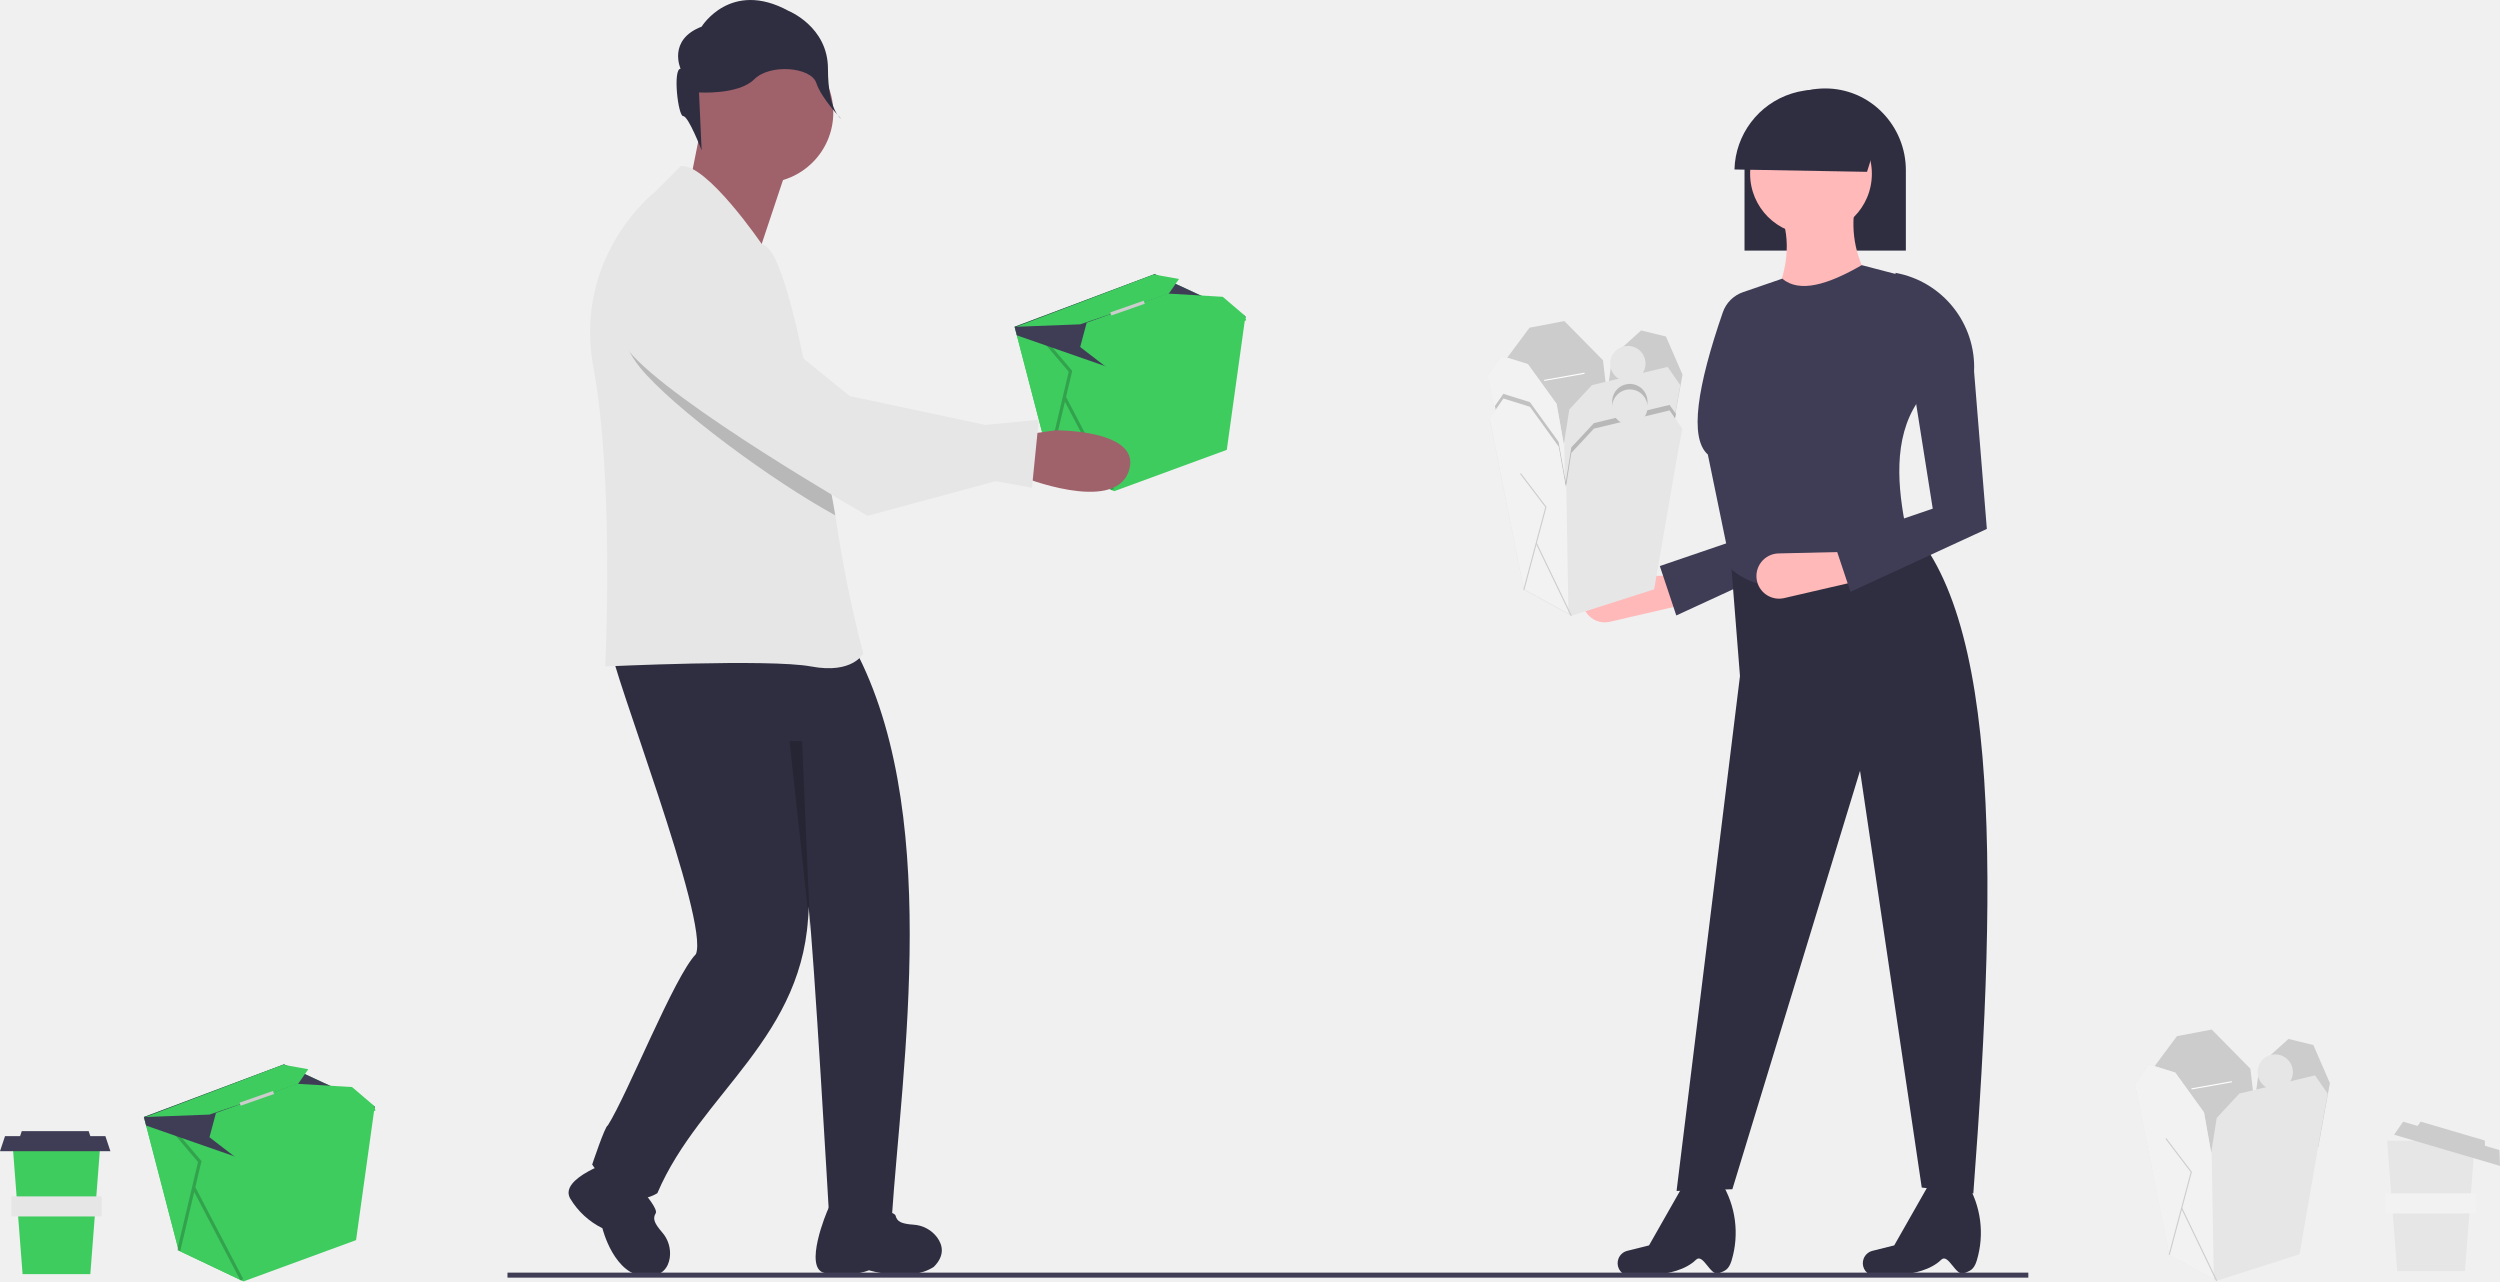
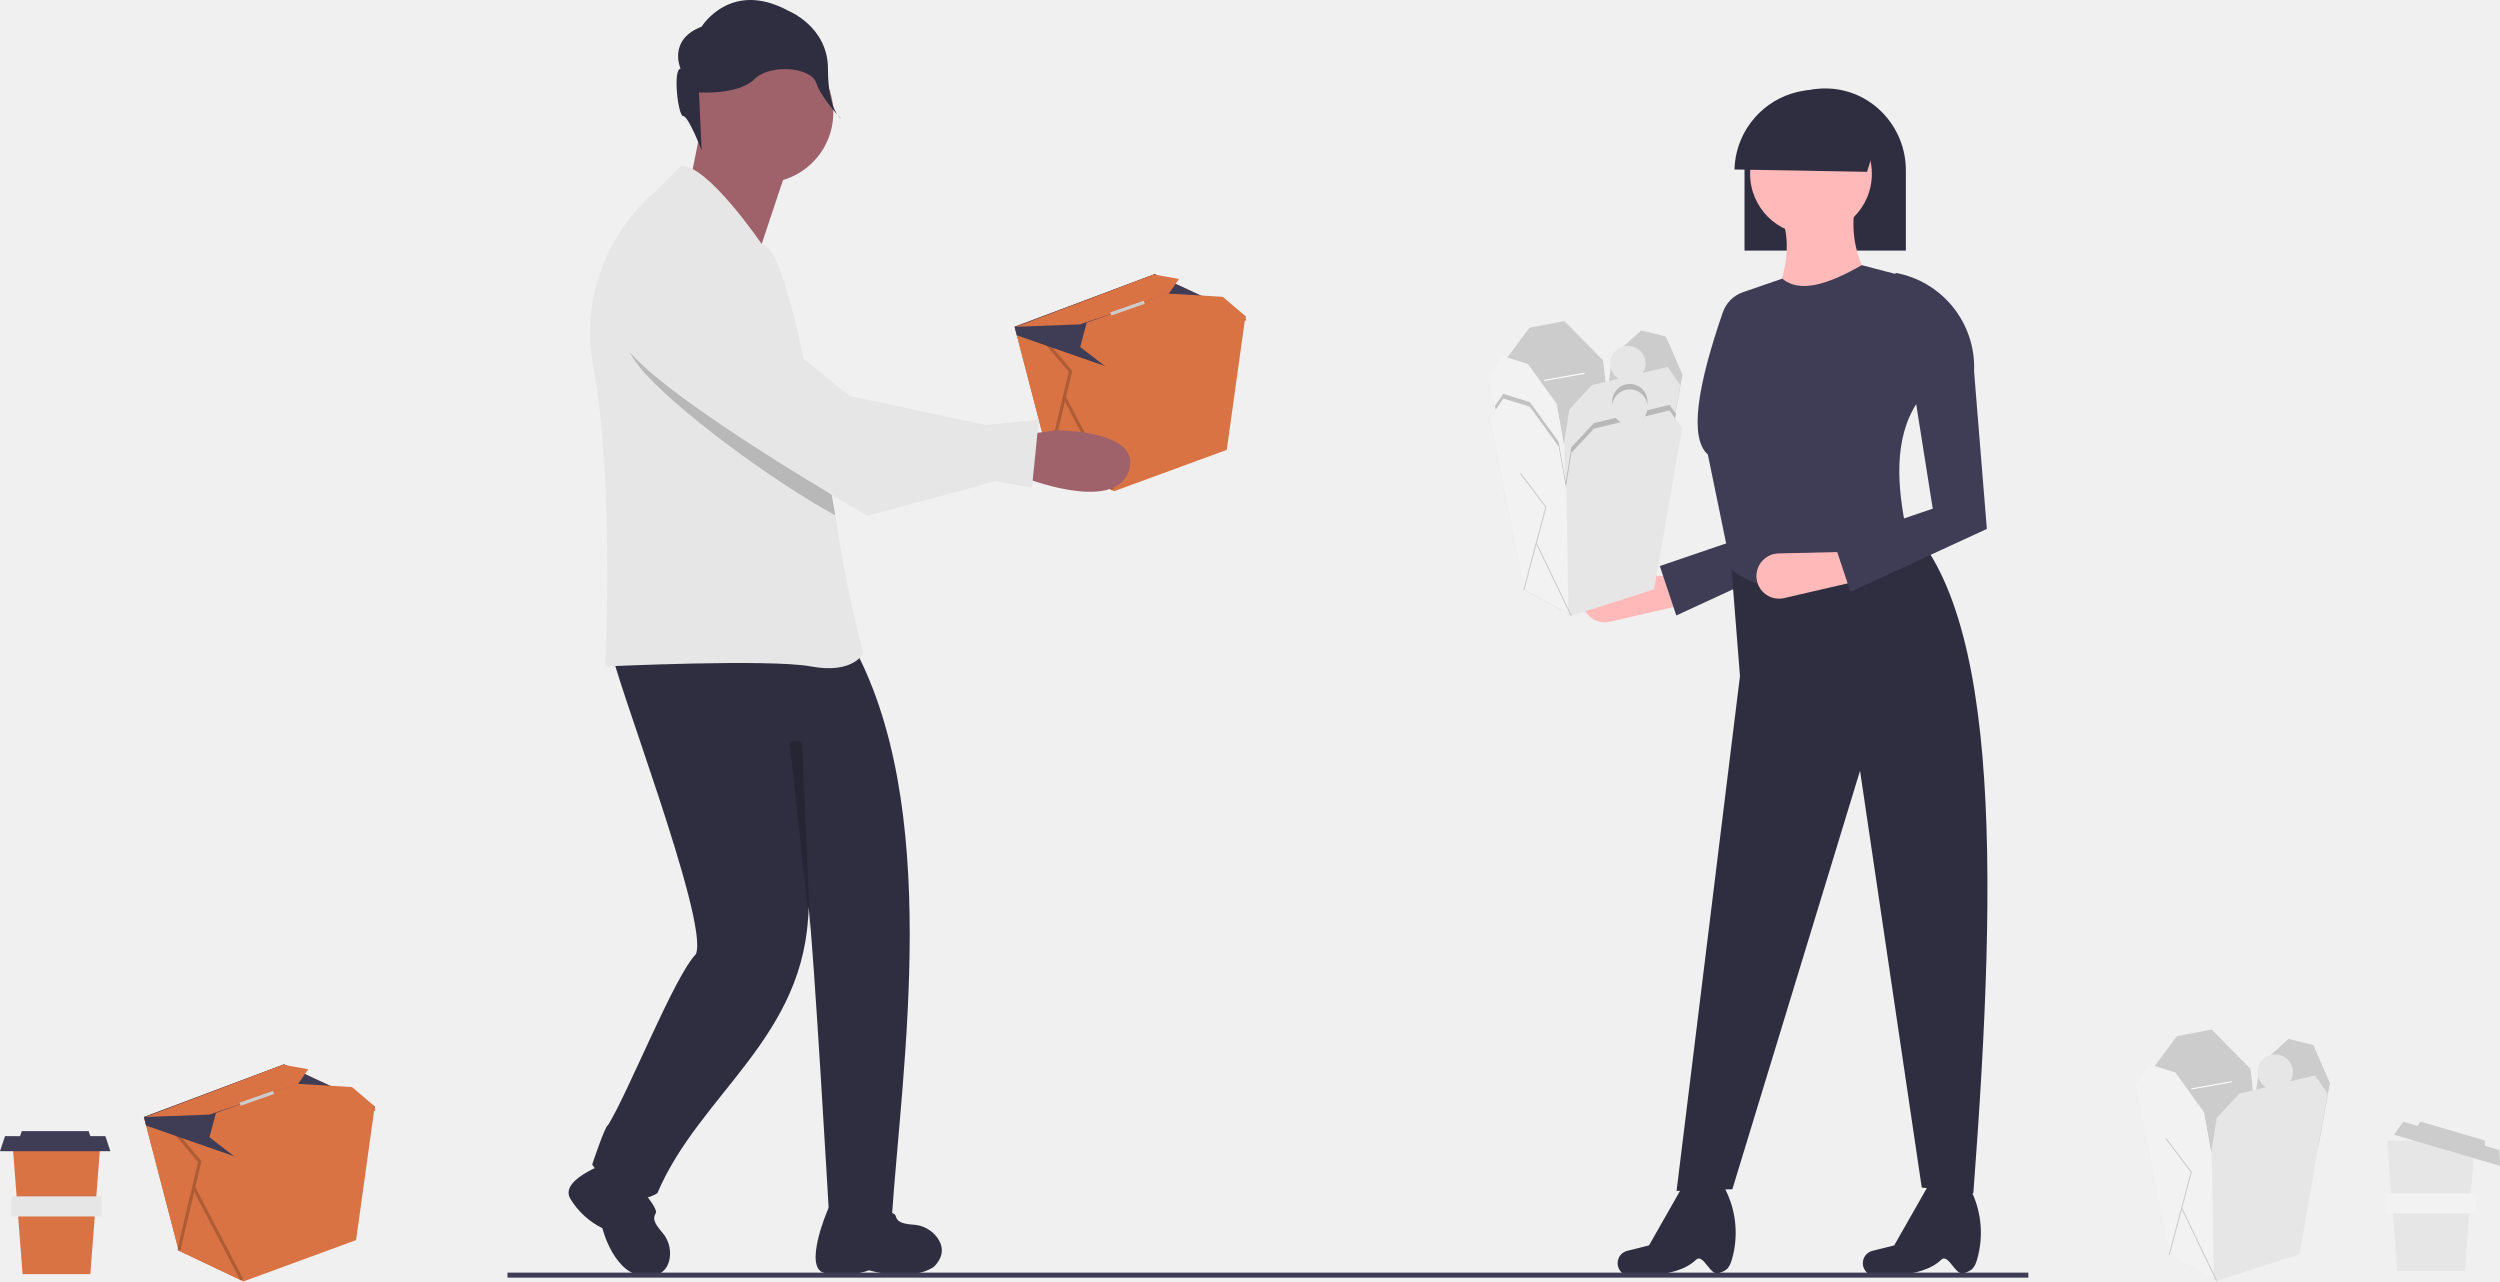
<svg xmlns="http://www.w3.org/2000/svg" data-name="Layer 1" width="996.312" height="510.676" viewBox="0 0 996.312 510.676">
-   <polygon points="496.326 126.028 496.3 126.202 496.229 126.705 488.902 179.283 444.038 195.744 443.335 195.408 418.217 183.479 405.229 133.645 404.339 130.224 404.61 130.12 460.176 109.244 496.293 126.008 496.326 126.028" fill="#3ecc5f" />
-   <polygon points="443.335 195.408 418.217 183.479 404.339 130.224 404.61 130.12 440.811 145.393 443.335 195.408" fill="#3ecc5f" />
+   <polygon points="496.326 126.028 496.3 126.202 496.229 126.705 488.902 179.283 444.038 195.744 443.335 195.408 418.217 183.479 405.229 133.645 404.339 130.224 404.61 130.12 460.176 109.244 496.293 126.008 496.326 126.028" fill="#da7344" />
+   <polygon points="443.335 195.408 418.217 183.479 404.339 130.224 404.61 130.12 440.811 145.393 443.335 195.408" fill="#da7344" />
  <polygon points="443.965 194.8 424.859 158.186 427.313 147.806 415.756 134.197 414.772 135.033 425.906 148.144 417.589 183.33 418.846 183.628 424.405 160.107 442.82 195.397 443.965 194.8" opacity="0.2" />
  <polygon points="496.326 126.673 496.229 126.705 440.811 146.039 405.229 133.645 404.339 130.224 404.61 130.12 460.176 109.244 496.293 126.008 496.3 126.202 496.326 126.673" fill="#3f3d56" />
-   <polygon points="441.779 147.007 430.482 138.293 433.064 128.61 465.34 116.99 487.288 118.281 496.003 125.705 496.648 127.641 441.779 147.007" fill="#3ecc5f" />
-   <polygon points="404.984 130.224 430.482 129.255 444.295 124.567 465.831 116.99 469.859 111.181 459.809 109.382 404.984 130.224" fill="#3ecc5f" />
+   <polygon points="441.779 147.007 430.482 138.293 433.064 128.61 465.34 116.99 487.288 118.281 496.003 125.705 496.648 127.641 441.779 147.007" fill="#da7344" />
+   <polygon points="404.984 130.224 430.482 129.255 444.295 124.567 465.831 116.99 469.859 111.181 459.809 109.382 404.984 130.224" fill="#da7344" />
  <rect x="544.15" y="316.795" width="14.09" height="1.291" transform="translate(-175.8629 5.76571) rotate(-19.33759)" fill="#ccc" />
  <polygon points="280.668 44.344 274.435 75.507 303.521 97.322 317.026 56.809 280.668 44.344" fill="#9f616a" />
  <circle cx="304.041" cy="44.863" r="28.047" fill="#9f616a" />
  <path d="M345.116,452.035c.128,9.049,39.539,109.757,34.067,122.871-8.626,8.817-27.18,55.747-35.106,68.267-1.038-.001-6.232,15.581-6.232,15.581s12.465,19.737,25.97,11.427c16.98-39.937,59.506-62.211,60.257-114.263,2.053,16.443,8.112,121.989,8.112,121.989s-1.162.493,25,3c4.062-61.258,20.66-165.475-16.5-230.949C429.258,444.764,345.116,452.035,345.116,452.035Z" transform="translate(-101.844 -194.6622)" fill="#2f2e41" />
  <path d="M432.181,675.852c-1.214,2.335-9.924,23.893-1.998,26.054,9.14,2.493,18-1,18-1s16,5,25.792-1.355c4.57-4.57,3.531-8.725,1.35-11.737a12.723,12.723,0,0,0-9.439-5.088c-4.969-.354-6.547-1.275-7.116-3.552C457.939,675.852,432.181,675.852,432.181,675.852Z" transform="translate(-101.844 -194.6622)" fill="#2f2e41" />
  <path d="M346.708,657.027s-22.327,7.05-17.626,15.276a30.913,30.913,0,0,0,12.838,11.839s4.656,19.196,17.582,19.196c6.463,0,8.666-3.672,9.254-7.344a12.723,12.723,0,0,0-3.077-10.272c-3.263-3.764-3.728-5.531-2.52-7.544C364.922,675.241,346.708,657.027,346.708,657.027Z" transform="translate(-101.844 -194.6622)" fill="#2f2e41" />
  <path d="M445.883,455.076s-4.16,8.31-20.78,5.19c-16.62-3.11-82.06,0-82.06,0s3.63-74.27-4.68-118.94,24.41-70.12,24.41-70.12l10.39-10.39c10.39-1.03,32.33,31.21,32.33,31.21,7.22,1.21,13.96,31.9,19.71,60.94.34,1.66.66,3.3.98,4.94,2.65,13.54,6.34,28.61,8.55,42.14.16.96.31,1.91.45,2.86A494.563,494.563,0,0,0,445.883,455.076Z" transform="translate(-101.844 -194.6622)" fill="#e6e6e6" />
  <path d="M373.073,222.061s-5.244-11.537,8.39-16.78c0,0,11.537-18.878,34.61-6.293,0,0,15.732,6.293,15.732,23.073s5.244,19.927,5.244,19.927-7.809-8.011-9.907-14.304-18.41-7.72-24.703-1.428-22.024,5.244-22.024,5.244l1.049,23.073s-5.244-13.634-7.341-13.634S369.927,222.061,373.073,222.061Z" transform="translate(-101.844 -194.6622)" fill="#2f2e41" />
  <path d="M434.733,400.046c-24.78-13.47-64.92-43.01-77.87-58.99-17.07-21.05,1.55-37.05,1.55-37.05,21.11-13.32,46.35,32.38,46.35,32.38l20.44,16.58c.34,1.66.66,3.3.98,4.94C428.833,371.446,432.523,386.516,434.733,400.046Z" transform="translate(-101.844 -194.6622)" opacity="0.2" />
  <path d="M508.706,384.524s36.84,14.956,42.903-1.856-29.086-16.523-29.086-16.523l-13.799,1.955Z" transform="translate(-101.844 -194.6622)" fill="#9f616a" />
  <path d="M353.691,297.165s-18.611,16.009-1.553,37.052,95.451,66.004,95.451,66.004l51.064-13.804,14.451,2.644,2.724-27.131-21.289,2.078L440.497,352.503l-34.46-27.961S374.795,283.852,353.691,297.165Z" transform="translate(-101.844 -194.6622)" fill="#e6e6e6" />
  <polygon points="319.646 295.362 322.902 371.443 314.646 295.362 319.646 295.362" opacity="0.2" />
  <path d="M773.026,435.601l-29.558,6.849a9.017,9.017,0,0,1-10.759-6.5v0a9.017,9.017,0,0,1,8.514-11.3l28.551-.664Z" transform="translate(-101.844 -194.6622)" fill="#ffb9b9" />
  <path d="M769.887,439.939l-6.565-19.694L802.678,406.802l-10.445-91.986h0c18.806,3.419,27.757,18.208,26.918,37.304l5.091,62.769Z" transform="translate(-101.844 -194.6622)" fill="#3f3d56" />
  <path d="M797.079,294.536h64.298V262.56a32.8,32.8,0,0,0-9.417-23.088,31.691,31.691,0,0,0-22.734-9.566,32.199,32.199,0,0,0-32.137,31.8c-.005.293-.01.571-.01.854Z" transform="translate(-101.844 -194.6622)" fill="#2f2e41" />
  <path d="M888.262,670.292l-20.554-2.359L843.111,501.82,792.233,668.608l-22.238.674,25.271-205.199L791.559,417.247l63.009-19.88C899.194,428.521,898.271,538.555,888.262,670.292Z" transform="translate(-101.844 -194.6622)" fill="#2f2e41" />
  <circle cx="721.725" cy="69.275" r="24.26" fill="#ffb9b9" />
  <path d="M847.829,307.74l-41.107,10.782c6.926-13.319,9.142-25.753,5.391-37.064l28.977-4.717A42.278,42.278,0,0,0,847.829,307.74Z" transform="translate(-101.844 -194.6622)" fill="#ffb9b9" />
  <path d="M861.643,406.465c-23.056,14.663-49.914,31.507-69.747,15.162l-9.434-45.824c-7.499-6.679-4.173-27.288,5.964-56.664a12.994,12.994,0,0,1,8.055-8.046l15.632-5.374c6.928,5.826,18.284,2.351,31.673-5.391l15.499,4.043,6.739,50.542C856.296,369.487,857.995,388.894,861.643,406.465Z" transform="translate(-101.844 -194.6622)" fill="#3f3d56" />
  <path d="M842.436,426.166l-29.558,6.849a9.017,9.017,0,0,1-10.759-6.5v0a9.017,9.017,0,0,1,8.514-11.3l28.551-.664Z" transform="translate(-101.844 -194.6622)" fill="#ffb9b9" />
  <path d="M884.69,702.051c-3.452,1.575-6.344-8.189-9.255-5.327-8.145,8.004-27.683,6.21-27.683,6.21a5.091,5.091,0,0,1-3.209-6.635h0a5.091,5.091,0,0,1,3.532-3.152l8.662-2.165,13.6-23.918,14.822-1.876.374.612a38.217,38.217,0,0,1,4.095,31.25C888.396,700.999,886.718,701.125,884.69,702.051Z" transform="translate(-101.844 -194.6622)" fill="#2f2e41" />
  <path d="M786.976,702.051c-3.452,1.575-6.344-8.189-9.255-5.327-8.145,8.004-27.683,6.21-27.683,6.21a5.091,5.091,0,0,1-3.209-6.635h0a5.091,5.091,0,0,1,3.532-3.152l8.662-2.165,13.6-23.918,14.822-1.876.374.612a38.217,38.217,0,0,1,4.095,31.25C790.682,700.999,789.004,701.125,786.976,702.051Z" transform="translate(-101.844 -194.6622)" fill="#2f2e41" />
  <path d="M852.009,243.703l-6.11,19.44-52.826-.939a32.656,32.656,0,0,1,58.936-18.501Z" transform="translate(-101.844 -194.6622)" fill="#2f2e41" />
  <path d="M839.298,430.504l-6.565-19.694,39.355-13.443-14.887-93.979h0a38.237,38.237,0,0,1,31.36,39.297l5.091,62.769Z" transform="translate(-101.844 -194.6622)" fill="#3f3d56" />
  <polygon points="643.455 182.748 602.522 191.551 594.159 151.278 609.564 130.591 623.428 127.95 638.833 143.575 643.455 182.748" fill="#ccc" />
  <polygon points="624.529 184.504 599.879 184.504 596.519 167.914 592.839 149.734 598.339 141.814 608.909 145.114 620.349 160.964 623.219 177.114 623.419 178.264 624.529 184.504" fill="#e6e6e6" />
  <polygon points="665.902 174.825 637.513 178.126 642.575 142.035 654.018 131.691 663.921 134.112 670.524 149.297 665.902 174.825" fill="#ccc" />
  <polygon points="669.639 153.474 666.999 168.004 658.419 217.514 625.409 228.084 624.269 227.464 606.479 217.734 596.469 167.894 596.519 167.914 622.989 178.564 623.219 177.114 623.379 176.064 625.409 163.164 634.429 153.474 664.579 146.214 669.639 153.474" fill="#e6e6e6" />
  <circle cx="648.737" cy="144.896" r="7.042" fill="#e6e6e6" />
  <rect x="717.114" y="344.619" width="16.318" height="0.44" transform="translate(-151.0674 -62.16848) rotate(-10.09713)" fill="#fff" />
  <polygon points="624.269 227.464 606.479 217.734 596.469 167.894 596.519 167.914 592.839 149.734 598.339 141.814 608.909 145.114 620.349 160.964 623.219 177.114 623.379 176.064 623.419 178.264 623.529 184.504 624.269 227.464" fill="#f2f2f2" />
  <polygon points="606.696 217.796 606.27 217.682 615.045 184.776 604.997 171.529 605.348 171.263 615.526 184.681 606.696 217.796" fill="#ccc" />
  <rect x="720.054" y="392.175" width="0.44" height="32.163" transform="translate(-207.6544 158.3469) rotate(-25.7187)" fill="#ccc" />
  <path d="M769.751,359.651l-1.653,9.131-.084.009-7.399,42.685-33.011,10.563-.198.095-.132-.275-18.596-10.163-.213-.057.114-.431L698.666,361.849l.051.02-1.098-5.418.821-1.182,2.537-3.653,10.563,3.301L722.984,370.762l.167.942,1.202,6.761.482,2.716,1.019,5.737.968-6.164.348-2.218.876-5.572,9.023-9.683,4.012-.966,2.793-.673,3.842-.924a7.042,7.042,0,1,1,9.655-2.326l9.848-2.372,2.427,3.484Z" transform="translate(-101.844 -194.6622)" opacity="0.2" />
  <polygon points="625.321 201.848 600.673 201.848 593.631 167.077 599.133 159.154 609.696 162.455 621.14 178.3 625.321 201.848" fill="#e6e6e6" />
  <polygon points="659.212 234.859 626.201 245.422 607.275 235.079 597.262 185.233 623.781 195.906 626.201 180.501 635.224 170.818 665.374 163.556 670.436 170.818 667.795 185.343 659.212 234.859" fill="#e6e6e6" />
  <circle cx="649.529" cy="162.235" r="7.042" fill="#e6e6e6" />
  <polygon points="625.079 244.464 607.289 234.734 597.279 184.894 597.329 184.914 593.649 166.734 599.149 158.814 609.719 162.114 621.159 177.964 624.029 194.114 624.189 193.064 624.229 195.264 624.339 201.504 625.079 244.464" fill="#f2f2f2" />
  <polygon points="607.488 235.135 607.063 235.022 615.838 202.115 605.789 188.868 606.14 188.602 616.319 202.021 607.488 235.135" fill="#ccc" />
  <rect x="720.847" y="409.514" width="0.44" height="32.163" transform="translate(-215.1006 160.4085) rotate(-25.7187)" fill="#ccc" />
  <polygon points="901.455 465.094 860.522 473.897 852.159 433.624 867.564 412.937 881.428 410.296 896.833 425.921 901.455 465.094" fill="#ccc" />
  <polygon points="882.529 466.85 857.879 466.85 854.519 450.26 850.839 432.08 856.339 424.16 866.909 427.46 878.349 443.31 881.219 459.46 881.419 460.61 882.529 466.85" fill="#e6e6e6" />
  <polygon points="923.902 457.171 895.513 460.473 900.575 424.381 912.018 414.038 921.921 416.458 928.524 431.643 923.902 457.171" fill="#ccc" />
  <polygon points="927.639 435.82 924.999 450.35 916.419 499.86 883.409 510.43 882.269 509.81 864.479 500.08 854.469 450.24 854.519 450.26 880.989 460.91 881.219 459.46 881.379 458.41 883.409 445.51 892.429 435.82 922.579 428.56 927.639 435.82" fill="#e6e6e6" />
  <circle cx="906.737" cy="427.242" r="7.042" fill="#e6e6e6" />
  <rect x="975.114" y="626.966" width="16.318" height="0.44" transform="translate(-196.5717 -12.56361) rotate(-10.09713)" fill="#fff" />
  <polygon points="882.269 509.81 864.479 500.08 854.469 450.24 854.519 450.26 850.839 432.08 856.339 424.16 866.909 427.46 878.349 443.31 881.219 459.46 881.379 458.41 881.419 460.61 881.529 466.85 882.269 509.81" fill="#f2f2f2" />
  <polygon points="864.696 500.142 864.27 500.029 873.045 467.122 862.997 453.875 863.348 453.609 873.526 467.027 864.696 500.142" fill="#ccc" />
  <rect x="978.054" y="674.521" width="0.44" height="32.163" transform="translate(-304.6208 298.2773) rotate(-25.7187)" fill="#ccc" />
  <polygon points="982.339 506.59 955.339 506.59 951.339 454.59 986.339 454.59 982.339 506.59" fill="#e6e6e6" />
  <rect x="950.839" y="475.59" width="36" height="8" fill="#f2f2f2" />
  <polygon points="996.089 458.323 990.333 456.628 990.259 454.521 964.679 446.986 963.474 448.716 957.719 447.021 954.105 452.211 996.312 464.644 996.089 458.323" fill="#ccc" />
-   <polygon points="149.326 440.959 149.3 441.133 149.229 441.637 141.902 494.215 97.038 510.676 96.335 510.34 71.217 498.411 58.229 448.576 57.339 445.155 57.61 445.052 113.176 424.176 149.293 440.94 149.326 440.959" fill="#3ecc5f" />
-   <polygon points="96.335 510.34 71.217 498.411 57.339 445.155 57.61 445.052 93.811 460.325 96.335 510.34" fill="#3ecc5f" />
+   <polygon points="149.326 440.959 149.3 441.133 149.229 441.637 141.902 494.215 97.038 510.676 96.335 510.34 71.217 498.411 58.229 448.576 57.339 445.155 57.61 445.052 113.176 424.176 149.293 440.94 149.326 440.959" fill="#da7344" />
+   <polygon points="96.335 510.34 71.217 498.411 57.339 445.155 57.61 445.052 93.811 460.325 96.335 510.34" fill="#da7344" />
  <polygon points="96.965 509.731 77.859 473.117 80.313 462.738 68.756 449.128 67.772 449.964 78.906 463.076 70.589 498.262 71.846 498.559 77.405 475.039 95.82 510.329 96.965 509.731" opacity="0.2" />
  <polygon points="149.326 441.605 149.229 441.637 93.811 460.97 58.229 448.576 57.339 445.155 57.61 445.052 113.176 424.176 149.293 440.94 149.3 441.133 149.326 441.605" fill="#3f3d56" />
-   <polygon points="94.779 461.939 83.482 453.224 86.064 443.541 118.34 431.922 140.288 433.213 149.003 440.636 149.648 442.573 94.779 461.939" fill="#3ecc5f" />
-   <polygon points="57.984 445.155 83.482 444.187 97.295 439.498 118.831 431.922 122.859 426.112 112.809 424.314 57.984 445.155" fill="#3ecc5f" />
+   <polygon points="94.779 461.939 83.482 453.224 86.064 443.541 118.34 431.922 140.288 433.213 149.003 440.636 149.648 442.573 94.779 461.939" fill="#da7344" />
+   <polygon points="57.984 445.155 83.482 444.187 97.295 439.498 118.831 431.922 122.859 426.112 112.809 424.314 57.984 445.155" fill="#da7344" />
  <rect x="197.15" y="631.726" width="14.09" height="1.291" transform="translate(-299.7236 -91.37041) rotate(-19.33759)" fill="#ccc" />
-   <polygon points="36 507.786 9 507.786 5 455.786 40 455.786 36 507.786" fill="#3ecc5f" />
+   <polygon points="36 507.786 9 507.786 5 455.786 40 455.786 36 507.786" fill="#da7344" />
  <rect x="4.5" y="476.786" width="36" height="8" fill="#e6e6e6" />
  <polygon points="42 452.786 36 452.786 35.333 450.786 8.667 450.786 8 452.786 2 452.786 0 458.786 44 458.786 42 452.786" fill="#3f3d56" />
  <rect x="202.243" y="507.173" width="606.096" height="2" fill="#3f3d56" />
</svg>
